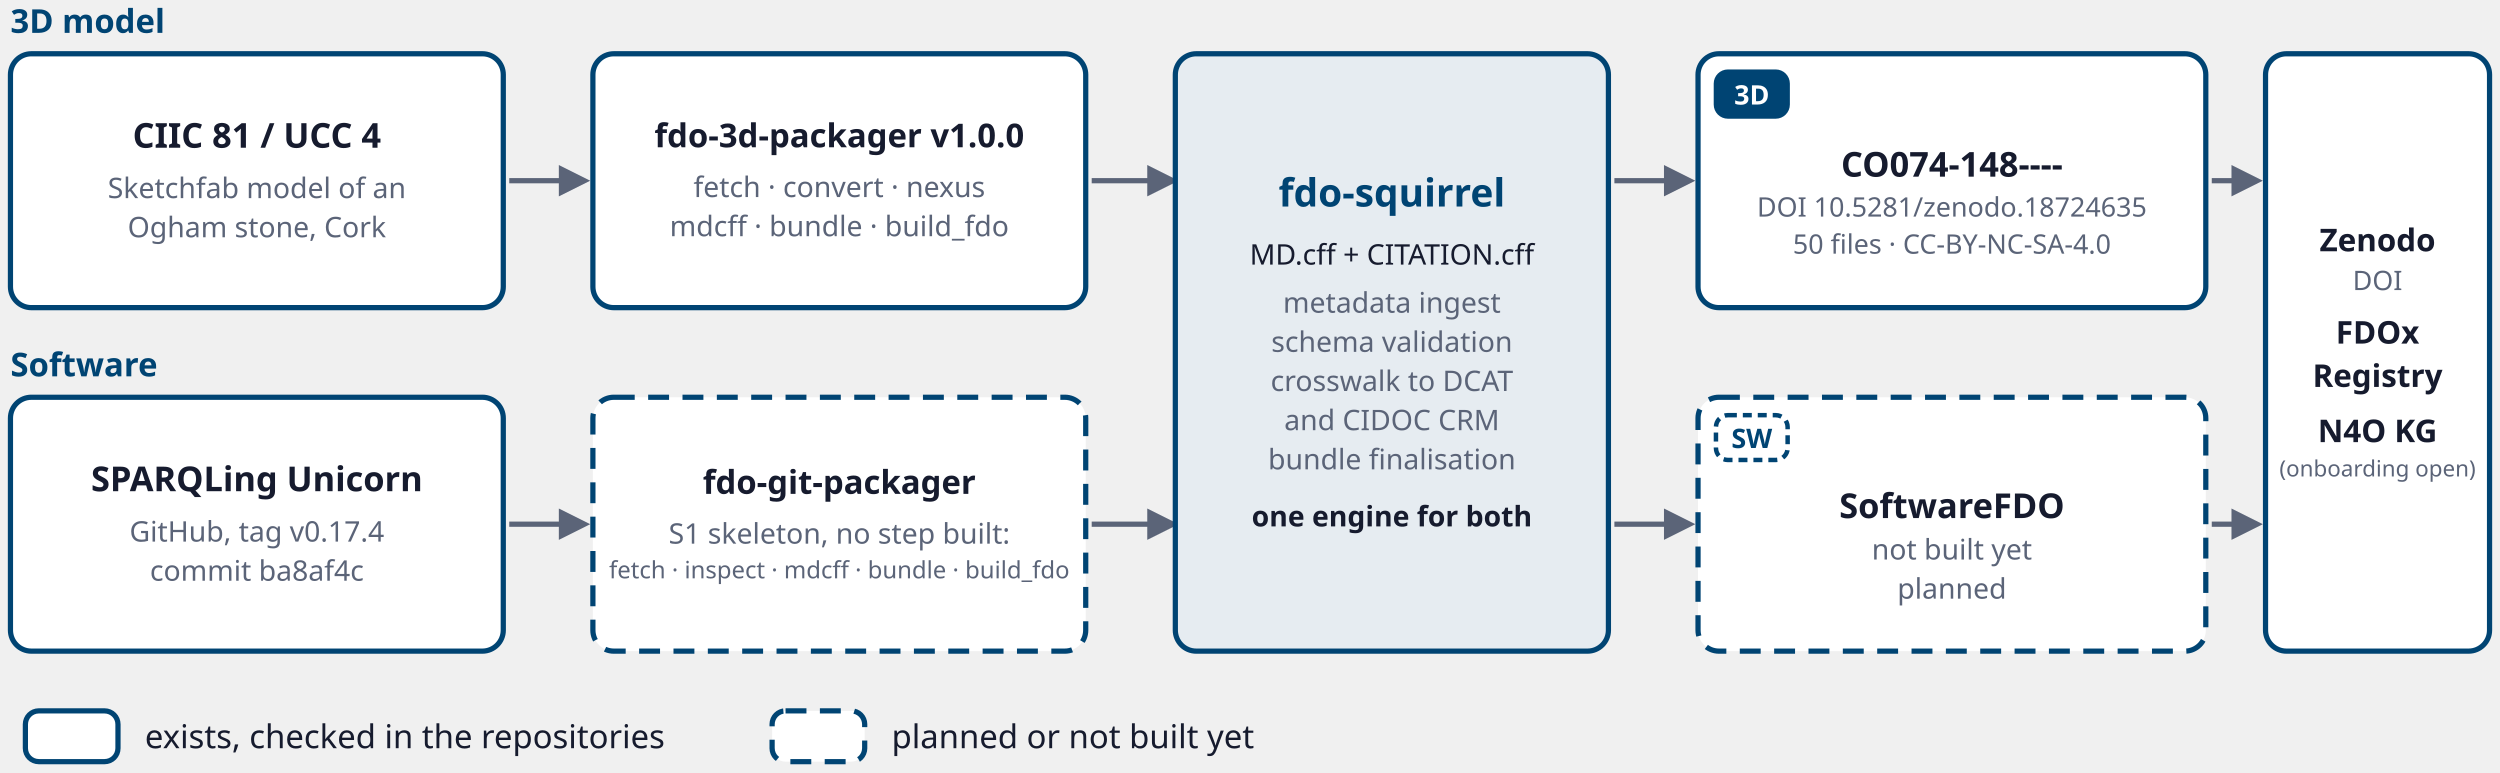
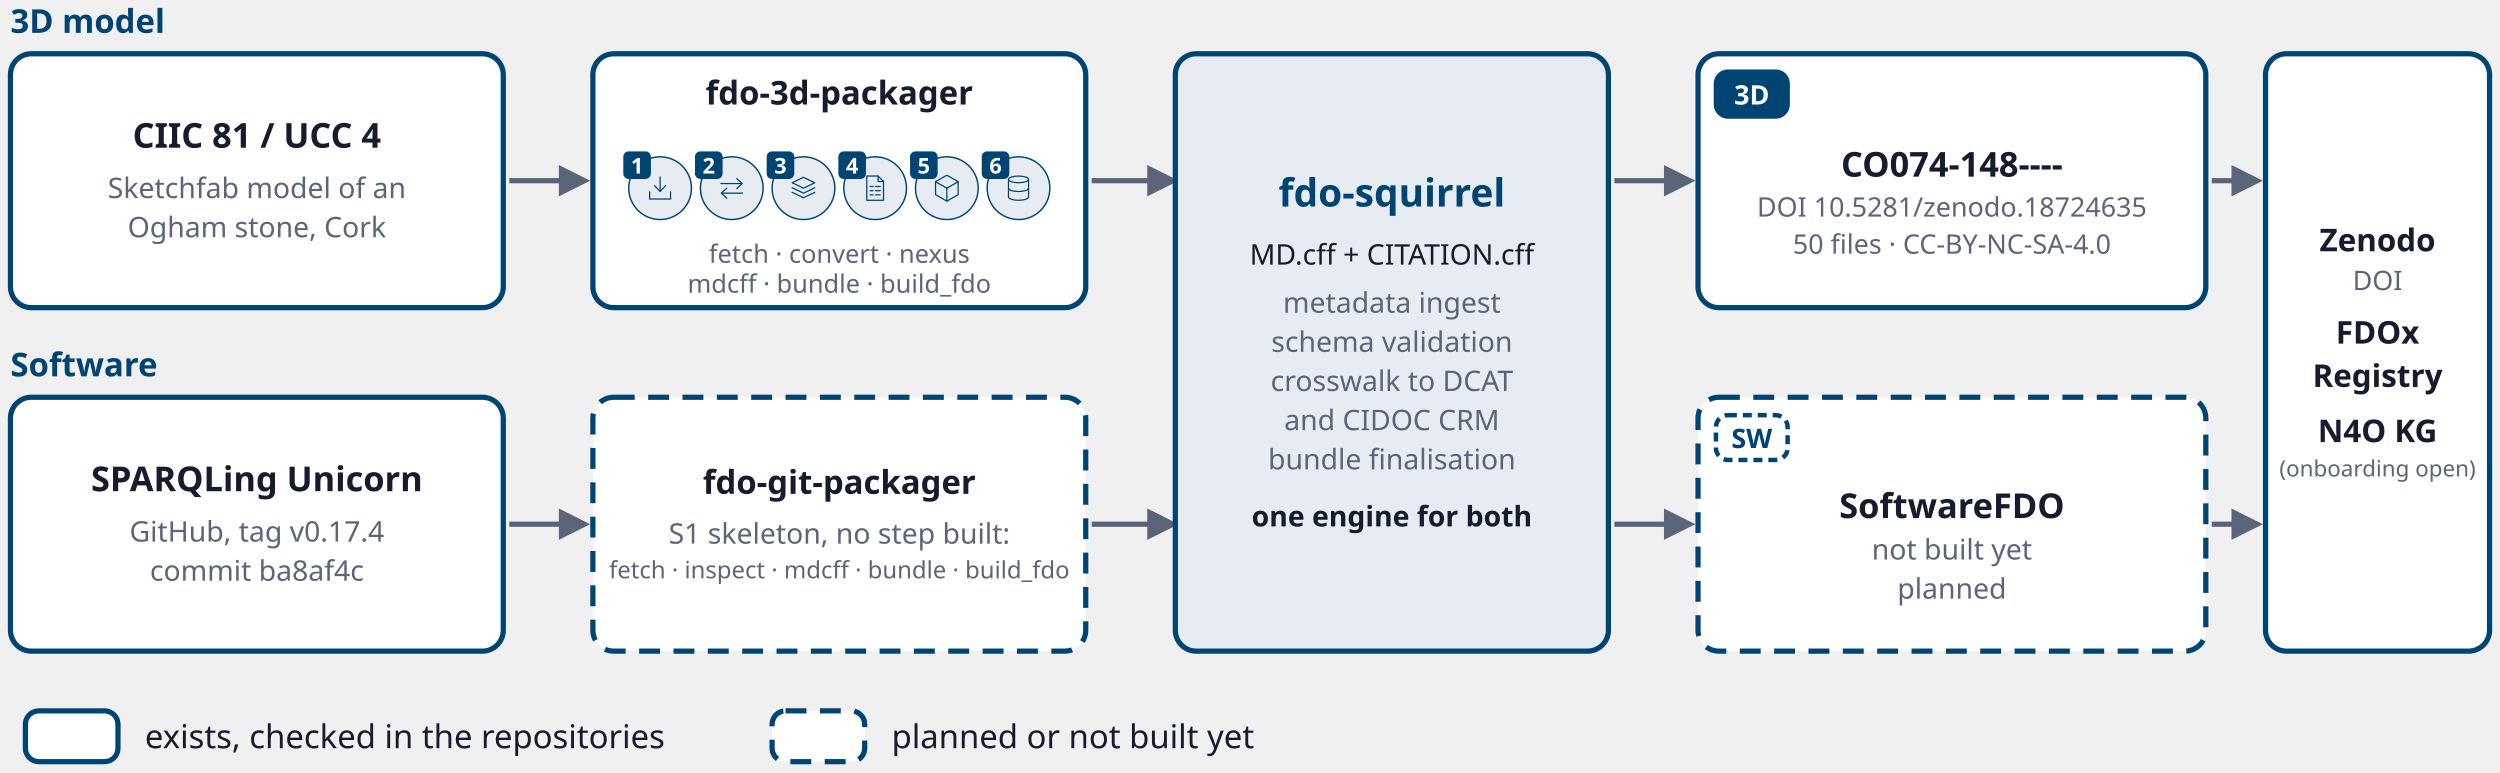
<svg xmlns="http://www.w3.org/2000/svg" width="1674.0" height="517.0" viewBox="43.0 254.0 1674.0 517.0">
  <style>@font-face { font-family: "Fira Sans"; src: url("../../assets/fonts/FiraSans-Regular.ttf"); font-weight: 400; } @font-face { font-family: "Fira Sans"; src: url("../../assets/fonts/FiraSans-Bold.ttf"); font-weight: 700; }</style>
  <marker id="arrow" viewBox="0 0 10 10" refX="8" refY="5" markerWidth="6" markerHeight="6" orient="auto-start-reverse">
    <path d="M0,0 L10,5 L0,10 z" fill="#5B6478" />
  </marker>
  <text x="50" y="276" text-anchor="start" font-family="Fira Sans" font-weight="700" font-size="22" fill="#004473">3D model</text>
  <text x="50" y="506" text-anchor="start" font-family="Fira Sans" font-weight="700" font-size="22" fill="#004473">Software</text>
  <rect x="50" y="290" width="330" height="170" rx="14" fill="white" stroke="#004473" stroke-width="3.5" />
  <text x="215.0" y="352.91" text-anchor="middle" font-family="Fira Sans" font-weight="700" font-size="23" fill="#161B2E">CIIC 81 / UCC 4</text>
  <text x="215.0" y="386.65" text-anchor="middle" font-family="Fira Sans" font-weight="400" font-size="19" fill="#5B6478">Sketchfab model of an</text>
  <text x="215.0" y="412.87" text-anchor="middle" font-family="Fira Sans" font-weight="400" font-size="19" fill="#5B6478">Ogham stone, Cork</text>
  <rect x="440" y="290" width="330" height="170" rx="14" fill="white" stroke="#004473" stroke-width="3.5" />
-   <text x="605.0" y="352.6" text-anchor="middle" font-family="Fira Sans" font-weight="700" font-size="22" fill="#161B2E">fdo-3d-packager v1.0.0</text>
-   <text x="605.0" y="385.96" text-anchor="middle" font-family="Fira Sans" font-weight="400" font-size="19" fill="#5B6478">fetch · convert · nexus</text>
-   <text x="605.0" y="412.18" text-anchor="middle" font-family="Fira Sans" font-weight="400" font-size="19" fill="#5B6478">mdcff · bundle · build_fdo</text>
+   <text x="605.0" y="324" text-anchor="middle" font-family="Fira Sans" font-weight="700" font-size="22" fill="#161B2E">fdo-3d-packager</text>
+   <g transform="translate(485.0,380) scale(0.14)">
+     <circle cx="0" cy="0" r="150" fill="#E6ECF1" stroke="#004473" stroke-width="7" />
+     <g>
+       <line x1="0" y1="-54" x2="0" y2="14" stroke="#004473" stroke-width="6" stroke-linecap="round" />
+       <polyline points="-26,-12 0,16 26,-12" fill="none" stroke="#004473" stroke-width="6" stroke-linejoin="round" stroke-linecap="round" />
+       <polyline points="-50,18 -50,52 50,52 50,18" fill="none" stroke="#004473" stroke-width="6" stroke-linejoin="round" stroke-linecap="round" />
+     </g>
+     <rect x="-176" y="-176" width="132" height="132" rx="26" fill="#004473" />
+     <text x="-110.0" y="-70.0" text-anchor="middle" font-family="Fira Sans" font-weight="700" font-size="104" fill="white">1</text>
+   </g>
+   <g transform="translate(533.0,380) scale(0.14)">
+     <circle cx="0" cy="0" r="150" fill="#E6ECF1" stroke="#004473" stroke-width="7" />
+     <g>
+       <line x1="-52" y1="-22" x2="48" y2="-22" stroke="#004473" stroke-width="6" stroke-linecap="round" />
+       <polyline points="24,-46 50,-22 24,2" fill="none" stroke="#004473" stroke-width="6" stroke-linejoin="round" stroke-linecap="round" />
+       <line x1="52" y1="24" x2="-48" y2="24" stroke="#004473" stroke-width="6" stroke-linecap="round" />
+       <polyline points="-24,0 -50,24 -24,48" fill="none" stroke="#004473" stroke-width="6" stroke-linejoin="round" stroke-linecap="round" />
+     </g>
+     <rect x="-176" y="-176" width="132" height="132" rx="26" fill="#004473" />
+     <text x="-110.0" y="-70.0" text-anchor="middle" font-family="Fira Sans" font-weight="700" font-size="104" fill="white">2</text>
+   </g>
+   <g transform="translate(581.0,380) scale(0.14)">
+     <circle cx="0" cy="0" r="150" fill="#E6ECF1" stroke="#004473" stroke-width="7" />
+     <g>
+       <polygon points="0,-52 54,-26 0,0 -54,-26" fill="none" stroke="#004473" stroke-width="6" stroke-linejoin="round" />
+       <polyline points="-54,-2 0,24 54,-2" fill="none" stroke="#004473" stroke-width="6" stroke-linejoin="round" stroke-linecap="round" />
+       <polyline points="-54,20 0,46 54,20" fill="none" stroke="#004473" stroke-width="6" stroke-linejoin="round" stroke-linecap="round" />
+     </g>
+     <rect x="-176" y="-176" width="132" height="132" rx="26" fill="#004473" />
+     <text x="-110.0" y="-70.0" text-anchor="middle" font-family="Fira Sans" font-weight="700" font-size="104" fill="white">3</text>
+   </g>
+   <g transform="translate(629.0,380) scale(0.14)">
+     <circle cx="0" cy="0" r="150" fill="#E6ECF1" stroke="#004473" stroke-width="7" />
+     <g>
+       <path d="M -40,-58 L 14,-58 L 40,-32 L 40,58 L -40,58 Z" fill="none" stroke="#004473" stroke-width="6" stroke-linejoin="round" />
+       <polyline points="14,-58 14,-32 40,-32" fill="none" stroke="#004473" stroke-width="6" stroke-linejoin="round" stroke-linecap="round" />
+       <line x1="-24" y1="-8" x2="-10" y2="-8" stroke="#004473" stroke-width="6" stroke-linecap="round" />
+       <line x1="2" y1="-8" x2="24" y2="-8" stroke="#004473" stroke-width="6" stroke-linecap="round" />
+       <line x1="-24" y1="12" x2="-10" y2="12" stroke="#004473" stroke-width="6" stroke-linecap="round" />
+       <line x1="2" y1="12" x2="24" y2="12" stroke="#004473" stroke-width="6" stroke-linecap="round" />
+       <line x1="-24" y1="32" x2="-10" y2="32" stroke="#004473" stroke-width="6" stroke-linecap="round" />
+       <line x1="2" y1="32" x2="24" y2="32" stroke="#004473" stroke-width="6" stroke-linecap="round" />
+     </g>
+     <rect x="-176" y="-176" width="132" height="132" rx="26" fill="#004473" />
+     <text x="-110.0" y="-70.0" text-anchor="middle" font-family="Fira Sans" font-weight="700" font-size="104" fill="white">4</text>
+   </g>
+   <g transform="translate(677.0,380) scale(0.14)">
+     <circle cx="0" cy="0" r="150" fill="#E6ECF1" stroke="#004473" stroke-width="7" />
+     <g>
+       <polygon points="0,-62 54,-31 54,31 0,62 -54,31 -54,-31" fill="none" stroke="#004473" stroke-width="6" stroke-linejoin="round" />
+       <polyline points="-54,-31 0,0 54,-31" fill="none" stroke="#004473" stroke-width="6" stroke-linejoin="round" stroke-linecap="round" />
+       <line x1="0" y1="0" x2="0" y2="62" stroke="#004473" stroke-width="6" stroke-linecap="round" />
+     </g>
+     <rect x="-176" y="-176" width="132" height="132" rx="26" fill="#004473" />
+     <text x="-110.0" y="-70.0" text-anchor="middle" font-family="Fira Sans" font-weight="700" font-size="104" fill="white">5</text>
+   </g>
+   <g transform="translate(725.0,380) scale(0.14)">
+     <circle cx="0" cy="0" r="150" fill="#E6ECF1" stroke="#004473" stroke-width="7" />
+     <g>
+       <ellipse cx="0" cy="-42" rx="48" ry="16" fill="none" stroke="#004473" stroke-width="6" />
+       <line x1="-48" y1="-42" x2="-48" y2="42" stroke="#004473" stroke-width="6" stroke-linecap="round" />
+       <line x1="48" y1="-42" x2="48" y2="42" stroke="#004473" stroke-width="6" stroke-linecap="round" />
+       <path d="M -48,0 A 48,16 0 0 0 48,0" fill="none" stroke="#004473" stroke-width="6" />
+       <path d="M -48,42 A 48,16 0 0 0 48,42" fill="none" stroke="#004473" stroke-width="6" />
+     </g>
+     <rect x="-176" y="-176" width="132" height="132" rx="26" fill="#004473" />
+     <text x="-110.0" y="-70.0" text-anchor="middle" font-family="Fira Sans" font-weight="700" font-size="104" fill="white">6</text>
+   </g>
+   <text x="605.0" y="430" text-anchor="middle" font-family="Fira Sans" font-weight="400" font-size="17" fill="#5B6478">fetch · convert · nexus</text>
+   <text x="605.0" y="450" text-anchor="middle" font-family="Fira Sans" font-weight="400" font-size="17" fill="#5B6478">mdcff · bundle · build_fdo</text>
  <rect x="1180" y="290" width="340" height="170" rx="14" fill="white" stroke="#004473" stroke-width="3.5" />
  <text x="1350.0" y="372.29" text-anchor="middle" font-family="Fira Sans" font-weight="700" font-size="23" fill="#161B2E">CO074-148----</text>
  <text x="1350.0" y="399.03" text-anchor="middle" font-family="Fira Sans" font-weight="400" font-size="18" fill="#5B6478">DOI 10.5281/zenodo.18724635</text>
  <text x="1350.0" y="423.87" text-anchor="middle" font-family="Fira Sans" font-weight="400" font-size="18" fill="#5B6478">50 files · CC-BY-NC-SA-4.0</text>
  <rect x="1192" y="302" width="48" height="30" rx="8" fill="#004473" stroke="#004473" stroke-width="3" />
  <text x="1216" y="324" text-anchor="middle" font-family="Fira Sans" font-weight="700" font-size="18" fill="white">3D</text>
  <line x1="384" y1="375" x2="434" y2="375" stroke="#5B6478" stroke-width="3.5" marker-end="url(#arrow)" />
  <line x1="774" y1="375" x2="828" y2="375" stroke="#5B6478" stroke-width="3.5" marker-end="url(#arrow)" />
  <line x1="1124" y1="375" x2="1174" y2="375" stroke="#5B6478" stroke-width="3.5" marker-end="url(#arrow)" />
  <rect x="50" y="520" width="330" height="170" rx="14" fill="white" stroke="#004473" stroke-width="3.5" />
  <text x="215.0" y="582.91" text-anchor="middle" font-family="Fira Sans" font-weight="700" font-size="23" fill="#161B2E">SPARQLing Unicorn</text>
  <text x="215.0" y="616.65" text-anchor="middle" font-family="Fira Sans" font-weight="400" font-size="19" fill="#5B6478">GitHub, tag v0.17.4</text>
  <text x="215.0" y="642.87" text-anchor="middle" font-family="Fira Sans" font-weight="400" font-size="19" fill="#5B6478">commit ba8af4c</text>
  <rect x="440" y="520" width="330" height="170" rx="14" fill="white" stroke="#004473" stroke-width="3.5" stroke-dasharray="14 9" />
  <text x="605.0" y="584.67" text-anchor="middle" font-family="Fira Sans" font-weight="700" font-size="22" fill="#161B2E">fdo-git-packager</text>
  <text x="605.0" y="618.03" text-anchor="middle" font-family="Fira Sans" font-weight="400" font-size="19" fill="#5B6478">S1 skeleton, no step built:</text>
  <text x="605.0" y="641.25" text-anchor="middle" font-family="Fira Sans" font-weight="400" font-size="16" fill="#5B6478">fetch · inspect · mdcff · bundle · build_fdo</text>
  <rect x="1180" y="520" width="340" height="170" rx="14" fill="white" stroke="#004473" stroke-width="3.5" stroke-dasharray="14 9" />
  <text x="1350.0" y="600.91" text-anchor="middle" font-family="Fira Sans" font-weight="700" font-size="23" fill="#161B2E">SoftwareFDO</text>
  <text x="1350.0" y="628.65" text-anchor="middle" font-family="Fira Sans" font-weight="400" font-size="19" fill="#5B6478">not built yet</text>
  <text x="1350.0" y="654.87" text-anchor="middle" font-family="Fira Sans" font-weight="400" font-size="19" fill="#5B6478">planned</text>
  <rect x="1192" y="532" width="48" height="30" rx="8" fill="white" stroke="#004473" stroke-width="3" stroke-dasharray="6 4" />
  <text x="1216" y="554" text-anchor="middle" font-family="Fira Sans" font-weight="700" font-size="18" fill="#004473">SW</text>
  <line x1="384" y1="605" x2="434" y2="605" stroke="#5B6478" stroke-width="3.5" marker-end="url(#arrow)" />
  <line x1="774" y1="605" x2="828" y2="605" stroke="#5B6478" stroke-width="3.5" marker-end="url(#arrow)" />
  <line x1="1124" y1="605" x2="1174" y2="605" stroke="#5B6478" stroke-width="3.5" marker-end="url(#arrow)" />
  <rect x="830" y="290" width="290" height="400" rx="14" fill="#E6ECF1" stroke="#004473" stroke-width="3.5" />
  <text x="975.0" y="392.29" text-anchor="middle" font-family="Fira Sans" font-weight="700" font-size="26" fill="#004473">fdo-squirrel</text>
  <text x="975.0" y="431.17" text-anchor="middle" font-family="Fira Sans" font-weight="400" font-size="19" fill="#161B2E">MD.cff + CITATION.cff</text>
  <text x="975.0" y="463.39" text-anchor="middle" font-family="Fira Sans" font-weight="400" font-size="19" fill="#5B6478">metadata ingest</text>
  <text x="975.0" y="489.61" text-anchor="middle" font-family="Fira Sans" font-weight="400" font-size="19" fill="#5B6478">schema validation</text>
  <text x="975.0" y="515.83" text-anchor="middle" font-family="Fira Sans" font-weight="400" font-size="19" fill="#5B6478">crosswalk to DCAT</text>
  <text x="975.0" y="542.05" text-anchor="middle" font-family="Fira Sans" font-weight="400" font-size="19" fill="#5B6478">and CIDOC CRM</text>
  <text x="975.0" y="568.27" text-anchor="middle" font-family="Fira Sans" font-weight="400" font-size="19" fill="#5B6478">bundle finalisation</text>
  <text x="975.0" y="606.49" text-anchor="middle" font-family="Fira Sans" font-weight="700" font-size="19" fill="#161B2E">one engine for both</text>
  <rect x="1560" y="290" width="150" height="400" rx="14" fill="white" stroke="#004473" stroke-width="3.5" />
  <text x="1635.0" y="422.27" text-anchor="middle" font-family="Fira Sans" font-weight="700" font-size="21" fill="#161B2E">Zenodo</text>
  <text x="1635.0" y="448.25" text-anchor="middle" font-family="Fira Sans" font-weight="400" font-size="18" fill="#5B6478">DOI</text>
  <text x="1635.0" y="484.09" text-anchor="middle" font-family="Fira Sans" font-weight="700" font-size="21" fill="#161B2E">FDOx</text>
  <text x="1635.0" y="513.07" text-anchor="middle" font-family="Fira Sans" font-weight="700" font-size="21" fill="#161B2E">Registry</text>
  <text x="1635.0" y="550.05" text-anchor="middle" font-family="Fira Sans" font-weight="700" font-size="21" fill="#161B2E">N4O KG</text>
  <text x="1635.0" y="573.03" text-anchor="middle" font-family="Fira Sans" font-weight="400" font-size="15" fill="#5B6478">(onboarding open)</text>
  <line x1="1524" y1="375" x2="1554" y2="375" stroke="#5B6478" stroke-width="3.5" marker-end="url(#arrow)" />
  <line x1="1524" y1="605" x2="1554" y2="605" stroke="#5B6478" stroke-width="3.5" marker-end="url(#arrow)" />
  <rect x="60" y="730" width="62" height="34" rx="9" fill="white" stroke="#004473" stroke-width="3.5" />
  <text x="140" y="755" text-anchor="start" font-family="Fira Sans" font-weight="400" font-size="22" fill="#161B2E">exists, checked in the repositories</text>
  <rect x="560" y="730" width="62" height="34" rx="9" fill="white" stroke="#004473" stroke-width="3.5" stroke-dasharray="14 9" />
  <text x="640" y="755" text-anchor="start" font-family="Fira Sans" font-weight="400" font-size="22" fill="#161B2E">planned or not built yet</text>
</svg>
